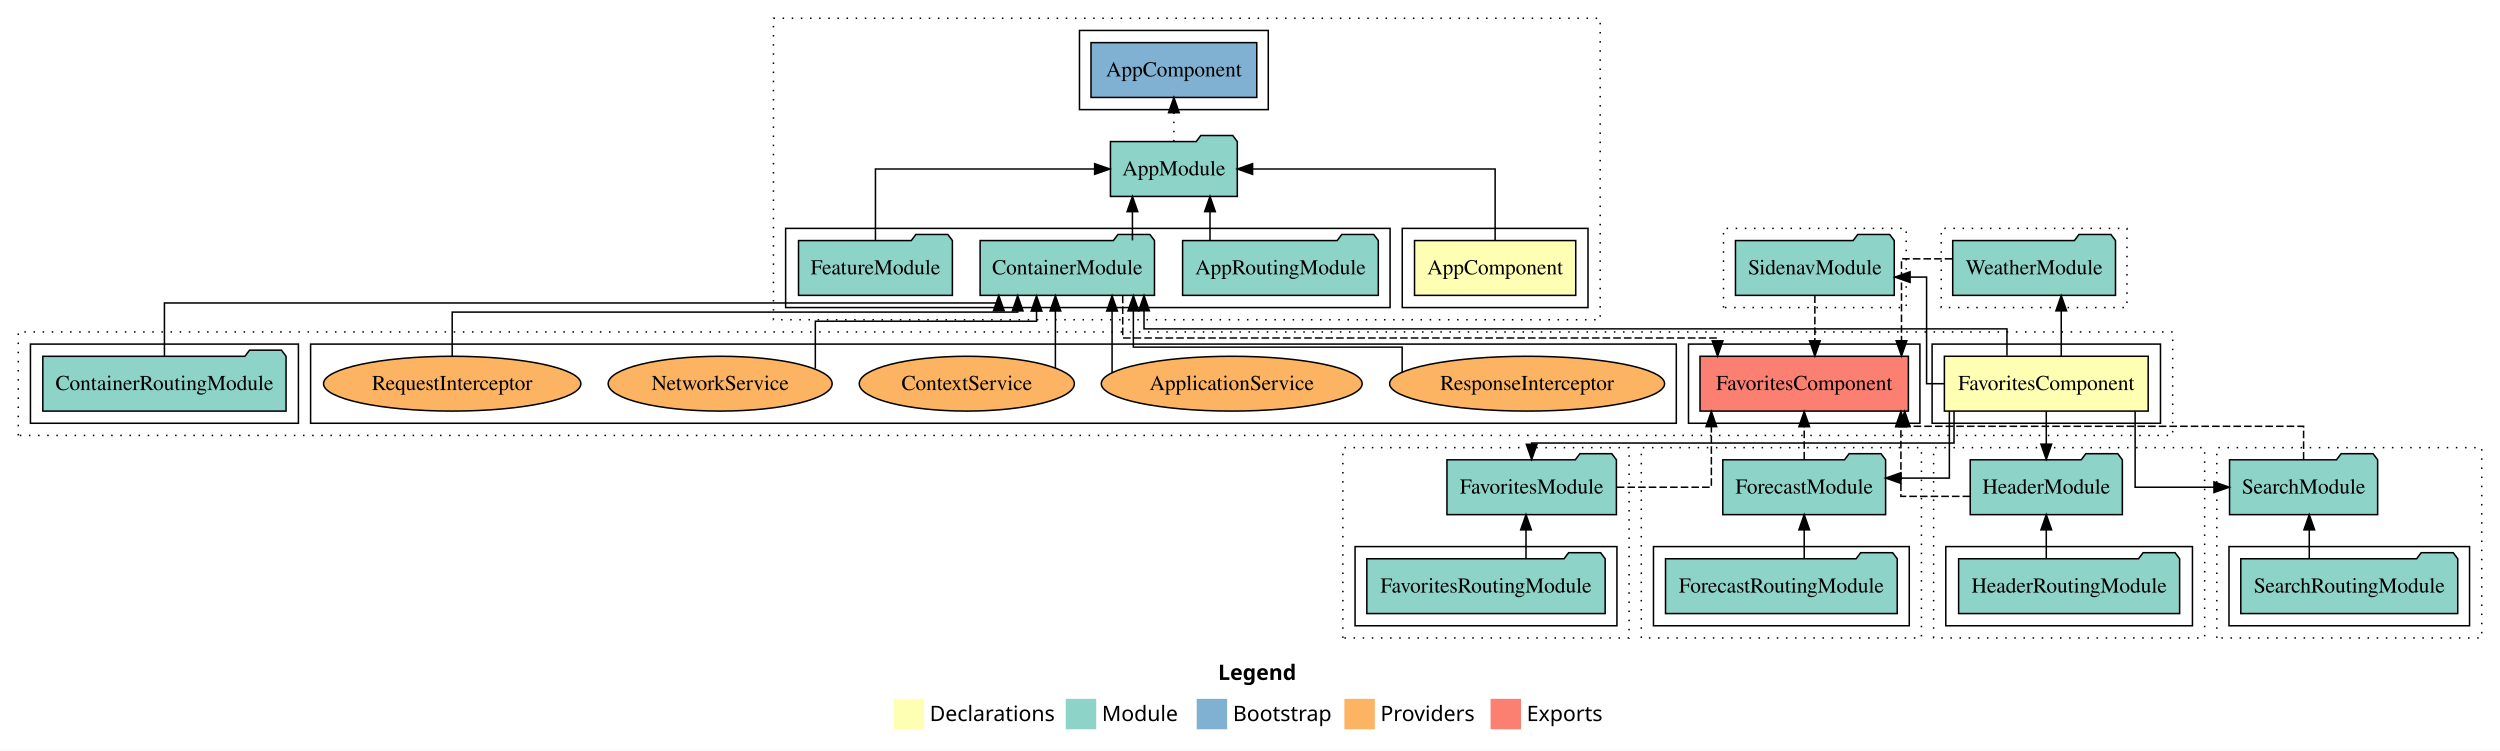
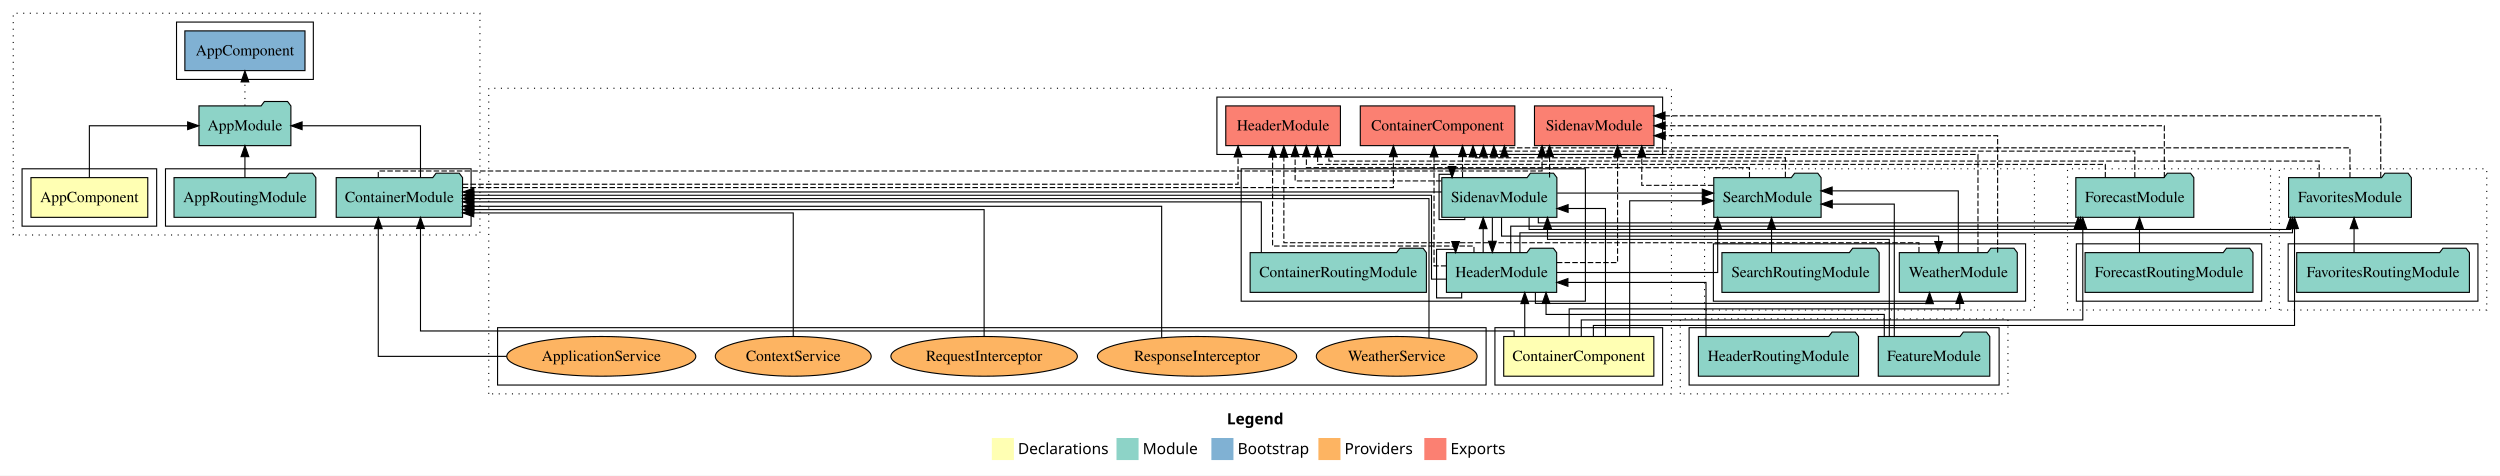
- <svg xmlns="http://www.w3.org/2000/svg" width="1642pt" height="493pt" viewBox="0.00 0.00 1642.00 493.00">
-   <g id="graph0" class="graph" transform="scale(1 1) rotate(0) translate(4 489)">
-     <polygon fill="white" stroke="transparent" points="-4,4 -4,-489 1638,-489 1638,4 -4,4" />
-     <text text-anchor="start" x="796.01" y="-42.4" font-family="sans-serif" font-weight="bold" font-size="14.00">Legend</text>
-     <polygon fill="#ffffb3" stroke="transparent" points="583,-10 583,-30 603,-30 603,-10 583,-10" />
-     <text text-anchor="start" x="606.63" y="-15.4" font-family="sans-serif" font-size="14.00">  Declarations</text>
-     <polygon fill="#8dd3c7" stroke="transparent" points="696,-10 696,-30 716,-30 716,-10 696,-10" />
-     <text text-anchor="start" x="719.73" y="-15.4" font-family="sans-serif" font-size="14.00">  Module</text>
-     <polygon fill="#80b1d3" stroke="transparent" points="782,-10 782,-30 802,-30 802,-10 782,-10" />
-     <text text-anchor="start" x="805.78" y="-15.4" font-family="sans-serif" font-size="14.00">  Bootstrap</text>
-     <polygon fill="#fdb462" stroke="transparent" points="879,-10 879,-30 899,-30 899,-10 879,-10" />
-     <text text-anchor="start" x="902.67" y="-15.4" font-family="sans-serif" font-size="14.00">  Providers</text>
-     <polygon fill="#fb8072" stroke="transparent" points="975,-10 975,-30 995,-30 995,-10 975,-10" />
-     <text text-anchor="start" x="998.73" y="-15.4" font-family="sans-serif" font-size="14.00">  Exports</text>
+ <svg xmlns="http://www.w3.org/2000/svg" width="2266pt" height="431pt" viewBox="0.00 0.00 2266.00 431.00">
+   <g id="graph0" class="graph" transform="scale(1 1) rotate(0) translate(4 427)">
+     <polygon fill="white" stroke="transparent" points="-4,4 -4,-427 2262,-427 2262,4 -4,4" />
+     <text text-anchor="start" x="1108.01" y="-42.4" font-family="sans-serif" font-weight="bold" font-size="14.00">Legend</text>
+     <polygon fill="#ffffb3" stroke="transparent" points="895,-10 895,-30 915,-30 915,-10 895,-10" />
+     <text text-anchor="start" x="918.63" y="-15.4" font-family="sans-serif" font-size="14.00">  Declarations</text>
+     <polygon fill="#8dd3c7" stroke="transparent" points="1008,-10 1008,-30 1028,-30 1028,-10 1008,-10" />
+     <text text-anchor="start" x="1031.73" y="-15.4" font-family="sans-serif" font-size="14.00">  Module</text>
+     <polygon fill="#80b1d3" stroke="transparent" points="1094,-10 1094,-30 1114,-30 1114,-10 1094,-10" />
+     <text text-anchor="start" x="1117.78" y="-15.4" font-family="sans-serif" font-size="14.00">  Bootstrap</text>
+     <polygon fill="#fdb462" stroke="transparent" points="1191,-10 1191,-30 1211,-30 1211,-10 1191,-10" />
+     <text text-anchor="start" x="1214.67" y="-15.4" font-family="sans-serif" font-size="14.00">  Providers</text>
+     <polygon fill="#fb8072" stroke="transparent" points="1287,-10 1287,-30 1307,-30 1307,-10 1287,-10" />
+     <text text-anchor="start" x="1310.73" y="-15.4" font-family="sans-serif" font-size="14.00">  Exports</text>
    <g id="clust1" class="cluster">
-       <polygon fill="none" stroke="black" stroke-dasharray="1,5" points="504,-279 504,-477 1047,-477 1047,-279 504,-279" />
+       <polygon fill="none" stroke="black" stroke-dasharray="1,5" points="8,-214 8,-415 431,-415 431,-214 8,-214" />
    </g>
    <g id="clust2" class="cluster">
-       <polygon fill="none" stroke="black" points="917,-287 917,-339 1039,-339 1039,-287 917,-287" />
+       <polygon fill="none" stroke="black" points="16,-222 16,-274 138,-274 138,-222 16,-222" />
    </g>
    <g id="clust4" class="cluster">
-       <polygon fill="none" stroke="black" points="512,-287 512,-339 909,-339 909,-287 512,-287" />
+       <polygon fill="none" stroke="black" points="146,-222 146,-274 423,-274 423,-222 146,-222" />
    </g>
    <g id="clust6" class="cluster">
-       <polygon fill="none" stroke="black" points="705,-417 705,-469 829,-469 829,-417 705,-417" />
+       <polygon fill="none" stroke="black" points="156,-355 156,-407 280,-407 280,-355 156,-355" />
    </g>
    <g id="clust14" class="cluster">
-       <polygon fill="none" stroke="black" stroke-dasharray="1,5" points="8,-203 8,-271 1423,-271 1423,-203 8,-203" />
+       <polygon fill="none" stroke="black" stroke-dasharray="1,5" points="439,-70 439,-347 1511,-347 1511,-70 439,-70" />
    </g>
    <g id="clust15" class="cluster">
-       <polygon fill="none" stroke="black" points="1265,-211 1265,-263 1415,-263 1415,-211 1265,-211" />
+       <polygon fill="none" stroke="black" points="1351,-78 1351,-130 1503,-130 1503,-78 1351,-78" />
    </g>
    <g id="clust17" class="cluster">
-       <polygon fill="none" stroke="black" points="16,-211 16,-263 192,-263 192,-211 16,-211" />
+       <polygon fill="none" stroke="black" points="1121,-154 1121,-274 1433,-274 1433,-154 1121,-154" />
    </g>
    <g id="clust18" class="cluster">
-       <polygon fill="none" stroke="black" points="1105,-211 1105,-263 1257,-263 1257,-211 1105,-211" />
+       <polygon fill="none" stroke="black" points="1099,-287 1099,-339 1503,-339 1503,-287 1099,-287" />
    </g>
    <g id="clust20" class="cluster">
-       <polygon fill="none" stroke="black" points="200,-211 200,-263 1097,-263 1097,-211 200,-211" />
+       <polygon fill="none" stroke="black" points="447,-78 447,-130 1343,-130 1343,-78 447,-78" />
    </g>
    <g id="clust27" class="cluster">
-       <polygon fill="none" stroke="black" stroke-dasharray="1,5" points="878,-70 878,-195 1066,-195 1066,-70 878,-70" />
+       <polygon fill="none" stroke="black" stroke-dasharray="1,5" points="2062,-146 2062,-274 2250,-274 2250,-146 2062,-146" />
    </g>
    <g id="clust30" class="cluster">
-       <polygon fill="none" stroke="black" points="886,-78 886,-130 1058,-130 1058,-78 886,-78" />
+       <polygon fill="none" stroke="black" points="2070,-154 2070,-206 2242,-206 2242,-154 2070,-154" />
    </g>
    <g id="clust46" class="cluster">
-       <polygon fill="none" stroke="black" stroke-dasharray="1,5" points="1074,-70 1074,-195 1258,-195 1258,-70 1074,-70" />
+       <polygon fill="none" stroke="black" stroke-dasharray="1,5" points="1870,-146 1870,-274 2054,-274 2054,-146 1870,-146" />
    </g>
    <g id="clust49" class="cluster">
-       <polygon fill="none" stroke="black" points="1082,-78 1082,-130 1250,-130 1250,-78 1082,-78" />
+       <polygon fill="none" stroke="black" points="1878,-154 1878,-206 2046,-206 2046,-154 1878,-154" />
    </g>
    <g id="clust59" class="cluster">
-       <polygon fill="none" stroke="black" stroke-dasharray="1,5" points="1266,-70 1266,-195 1444,-195 1444,-70 1266,-70" />
+       <polygon fill="none" stroke="black" stroke-dasharray="1,5" points="1519,-70 1519,-138 1816,-138 1816,-70 1519,-70" />
    </g>
    <g id="clust62" class="cluster">
-       <polygon fill="none" stroke="black" points="1274,-78 1274,-130 1436,-130 1436,-78 1274,-78" />
+       <polygon fill="none" stroke="black" points="1527,-78 1527,-130 1808,-130 1808,-78 1527,-78" />
    </g>
    <g id="clust72" class="cluster">
-       <polygon fill="none" stroke="black" stroke-dasharray="1,5" points="1452,-70 1452,-195 1626,-195 1626,-70 1452,-70" />
+       <polygon fill="none" stroke="black" stroke-dasharray="1,5" points="1541,-146 1541,-274 1840,-274 1840,-146 1541,-146" />
    </g>
    <g id="clust75" class="cluster">
-       <polygon fill="none" stroke="black" points="1460,-78 1460,-130 1618,-130 1618,-78 1460,-78" />
-     </g>
-     <g id="clust85" class="cluster">
-       <polygon fill="none" stroke="black" stroke-dasharray="1,5" points="1128,-287 1128,-339 1248,-339 1248,-287 1128,-287" />
-     </g>
-     <g id="clust92" class="cluster">
-       <polygon fill="none" stroke="black" stroke-dasharray="1,5" points="1271,-287 1271,-339 1393,-339 1393,-287 1271,-287" />
+       <polygon fill="none" stroke="black" points="1549,-154 1549,-206 1832,-206 1832,-154 1549,-154" />
    </g>
    <g id="node1" class="node">
-       <polygon fill="#ffffb3" stroke="black" points="1030.94,-331 925.06,-331 925.06,-295 1030.94,-295 1030.94,-331" />
-       <text text-anchor="middle" x="978" y="-308.8" font-family="Times,serif" font-size="14.00">AppComponent</text>
+       <polygon fill="#ffffb3" stroke="black" points="129.94,-266 24.06,-266 24.06,-230 129.94,-230 129.94,-266" />
+       <text text-anchor="middle" x="77" y="-243.8" font-family="Times,serif" font-size="14.00">AppComponent</text>
    </g>
    <g id="node2" class="node">
-       <polygon fill="#8dd3c7" stroke="black" points="808.66,-396 805.66,-400 784.66,-400 781.66,-396 725.34,-396 725.34,-360 808.66,-360 808.66,-396" />
-       <text text-anchor="middle" x="767" y="-373.8" font-family="Times,serif" font-size="14.00">AppModule</text>
+       <polygon fill="#8dd3c7" stroke="black" points="259.66,-331 256.66,-335 235.66,-335 232.66,-331 176.34,-331 176.34,-295 259.66,-295 259.66,-331" />
+       <text text-anchor="middle" x="218" y="-308.8" font-family="Times,serif" font-size="14.00">AppModule</text>
    </g>
    <g id="edge1" class="edge">
-       <path fill="none" stroke="black" d="M978,-331.11C978,-350.34 978,-378 978,-378 978,-378 818.69,-378 818.69,-378" />
-       <polygon fill="black" stroke="black" points="818.69,-374.5 808.69,-378 818.69,-381.5 818.69,-374.5" />
+       <path fill="none" stroke="black" d="M77,-266.11C77,-285.34 77,-313 77,-313 77,-313 166.08,-313 166.08,-313" />
+       <polygon fill="black" stroke="black" points="166.08,-316.5 176.08,-313 166.08,-309.5 166.08,-316.5" />
+     </g>
+     <g id="node5" class="node">
+       <polygon fill="#80b1d3" stroke="black" points="272.44,-399 163.56,-399 163.56,-363 272.44,-363 272.44,-399" />
+       <text text-anchor="middle" x="218" y="-376.8" font-family="Times,serif" font-size="14.00">AppComponent </text>
+     </g>
+     <g id="edge4" class="edge">
+       <path fill="none" stroke="black" stroke-dasharray="1,5" d="M218,-331.22C218,-331.22 218,-352.73 218,-352.73" />
+       <polygon fill="black" stroke="black" points="214.5,-352.73 218,-362.73 221.5,-352.73 214.5,-352.73" />
+     </g>
+     <g id="node3" class="node">
+       <polygon fill="#8dd3c7" stroke="black" points="282.27,-266 279.27,-270 258.27,-270 255.27,-266 153.73,-266 153.73,-230 282.27,-230 282.27,-266" />
+       <text text-anchor="middle" x="218" y="-243.8" font-family="Times,serif" font-size="14.00">AppRoutingModule</text>
+     </g>
+     <g id="edge2" class="edge">
+       <path fill="none" stroke="black" d="M218,-266.11C218,-266.11 218,-284.99 218,-284.99" />
+       <polygon fill="black" stroke="black" points="214.5,-284.99 218,-294.99 221.5,-284.99 214.5,-284.99" />
+     </g>
+     <g id="node4" class="node">
+       <polygon fill="#8dd3c7" stroke="black" points="415.26,-266 412.26,-270 391.26,-270 388.26,-266 300.74,-266 300.74,-230 415.26,-230 415.26,-266" />
+       <text text-anchor="middle" x="358" y="-243.8" font-family="Times,serif" font-size="14.00">ContainerModule</text>
+     </g>
+     <g id="edge3" class="edge">
+       <path fill="none" stroke="black" d="M377.13,-266.11C377.13,-285.34 377.13,-313 377.13,-313 377.13,-313 269.81,-313 269.81,-313" />
+       <polygon fill="black" stroke="black" points="269.81,-309.5 259.81,-313 269.81,-316.5 269.81,-309.5" />
+     </g>
+     <g id="node10" class="node">
+       <polygon fill="#fb8072" stroke="black" points="1369.04,-331 1228.96,-331 1228.96,-295 1369.04,-295 1369.04,-331" />
+       <text text-anchor="middle" x="1299" y="-308.8" font-family="Times,serif" font-size="14.00">ContainerComponent </text>
+     </g>
+     <g id="edge9" class="edge">
+       <path fill="none" stroke="black" stroke-dasharray="5,2" d="M415.39,-257C613.84,-257 1258.96,-257 1258.96,-257 1258.96,-257 1258.96,-284.97 1258.96,-284.97" />
+       <polygon fill="black" stroke="black" points="1255.46,-284.97 1258.96,-294.97 1262.46,-284.97 1255.46,-284.97" />
+     </g>
+     <g id="node11" class="node">
+       <polygon fill="#fb8072" stroke="black" points="1210.96,-331 1107.04,-331 1107.04,-295 1210.96,-295 1210.96,-331" />
+       <text text-anchor="middle" x="1159" y="-308.8" font-family="Times,serif" font-size="14.00">HeaderModule </text>
+     </g>
+     <g id="edge10" class="edge">
+       <path fill="none" stroke="black" stroke-dasharray="5,2" d="M415.45,-260C592.54,-260 1118.17,-260 1118.17,-260 1118.17,-260 1118.17,-284.76 1118.17,-284.76" />
+       <polygon fill="black" stroke="black" points="1114.67,-284.76 1118.17,-294.76 1121.67,-284.76 1114.67,-284.76" />
+     </g>
+     <g id="node12" class="node">
+       <polygon fill="#fb8072" stroke="black" points="1495.15,-331 1386.85,-331 1386.85,-295 1495.15,-295 1495.15,-331" />
+       <text text-anchor="middle" x="1441" y="-308.8" font-family="Times,serif" font-size="14.00">SidenavModule </text>
+     </g>
+     <g id="edge11" class="edge">
+       <path fill="none" stroke="black" stroke-dasharray="5,2" d="M338.87,-266.19C338.87,-269.54 338.87,-272 338.87,-272 338.87,-272 1393.72,-272 1393.72,-272 1393.72,-272 1393.72,-284.9 1393.72,-284.9" />
+       <polygon fill="black" stroke="black" points="1390.22,-284.9 1393.72,-294.9 1397.22,-284.9 1390.22,-284.9" />
    </g>
    <g id="node6" class="node">
-       <polygon fill="#80b1d3" stroke="black" points="821.44,-461 712.56,-461 712.56,-425 821.44,-425 821.44,-461" />
-       <text text-anchor="middle" x="767" y="-438.8" font-family="Times,serif" font-size="14.00">AppComponent </text>
+       <polygon fill="#ffffb3" stroke="black" points="1495.04,-122 1358.96,-122 1358.96,-86 1495.04,-86 1495.04,-122" />
+       <text text-anchor="middle" x="1427" y="-99.8" font-family="Times,serif" font-size="14.00">ContainerComponent</text>
    </g>
    <g id="edge5" class="edge">
-       <path fill="none" stroke="black" stroke-dasharray="1,5" d="M767,-396.11C767,-396.11 767,-414.99 767,-414.99" />
-       <polygon fill="black" stroke="black" points="763.5,-414.99 767,-424.99 770.5,-414.99 763.5,-414.99" />
-     </g>
-     <g id="node3" class="node">
-       <polygon fill="#8dd3c7" stroke="black" points="901.27,-331 898.27,-335 877.27,-335 874.27,-331 772.73,-331 772.73,-295 901.27,-295 901.27,-331" />
-       <text text-anchor="middle" x="837" y="-308.8" font-family="Times,serif" font-size="14.00">AppRoutingModule</text>
-     </g>
-     <g id="edge2" class="edge">
-       <path fill="none" stroke="black" d="M790.72,-331.11C790.72,-331.11 790.72,-349.99 790.72,-349.99" />
-       <polygon fill="black" stroke="black" points="787.22,-349.99 790.72,-359.99 794.22,-349.99 787.22,-349.99" />
-     </g>
-     <g id="node4" class="node">
-       <polygon fill="#8dd3c7" stroke="black" points="754.26,-331 751.26,-335 730.26,-335 727.26,-331 639.74,-331 639.74,-295 754.26,-295 754.26,-331" />
-       <text text-anchor="middle" x="697" y="-308.8" font-family="Times,serif" font-size="14.00">ContainerModule</text>
-     </g>
-     <g id="edge3" class="edge">
-       <path fill="none" stroke="black" d="M739.78,-331.11C739.78,-331.11 739.78,-349.99 739.78,-349.99" />
-       <polygon fill="black" stroke="black" points="736.28,-349.99 739.78,-359.99 743.28,-349.99 736.28,-349.99" />
+       <path fill="none" stroke="black" d="M1368.38,-122.12C1368.38,-124.97 1368.38,-127 1368.38,-127 1368.38,-127 377.13,-127 377.13,-127 377.13,-127 377.13,-219.89 377.13,-219.89" />
+       <polygon fill="black" stroke="black" points="373.63,-219.89 377.13,-229.89 380.63,-219.89 373.63,-219.89" />
+     </g>
+     <g id="node8" class="node">
+       <polygon fill="#8dd3c7" stroke="black" points="1406.96,-198 1403.96,-202 1382.96,-202 1379.96,-198 1307.04,-198 1307.04,-162 1406.96,-162 1406.96,-198" />
+       <text text-anchor="middle" x="1357" y="-175.8" font-family="Times,serif" font-size="14.00">HeaderModule</text>
+     </g>
+     <g id="edge31" class="edge">
+       <path fill="none" stroke="black" d="M1378.03,-122.01C1378.03,-122.01 1378.03,-151.85 1378.03,-151.85" />
+       <polygon fill="black" stroke="black" points="1374.53,-151.85 1378.03,-161.85 1381.53,-151.85 1374.53,-151.85" />
    </g>
    <g id="node9" class="node">
-       <polygon fill="#fb8072" stroke="black" points="1249.43,-255 1112.57,-255 1112.57,-219 1249.43,-219 1249.43,-255" />
-       <text text-anchor="middle" x="1181" y="-232.8" font-family="Times,serif" font-size="14.00">FavoritesComponent </text>
+       <polygon fill="#8dd3c7" stroke="black" points="1407.15,-266 1404.15,-270 1383.15,-270 1380.15,-266 1302.85,-266 1302.85,-230 1407.15,-230 1407.15,-266" />
+       <text text-anchor="middle" x="1355" y="-243.8" font-family="Times,serif" font-size="14.00">SidenavModule</text>
+     </g>
+     <g id="edge48" class="edge">
+       <path fill="none" stroke="black" d="M1451.2,-122.07C1451.2,-158.65 1451.2,-238 1451.2,-238 1451.2,-238 1417.32,-238 1417.32,-238" />
+       <polygon fill="black" stroke="black" points="1417.32,-234.5 1407.32,-238 1417.32,-241.5 1417.32,-234.5" />
+     </g>
+     <g id="node18" class="node">
+       <polygon fill="#8dd3c7" stroke="black" points="2181.65,-266 2178.65,-270 2157.65,-270 2154.65,-266 2070.35,-266 2070.35,-230 2181.65,-230 2181.65,-266" />
+       <text text-anchor="middle" x="2126" y="-243.8" font-family="Times,serif" font-size="14.00">FavoritesModule</text>
+     </g>
+     <g id="edge17" class="edge">
+       <path fill="none" stroke="black" d="M1440.23,-122.21C1440.23,-127.55 1440.23,-132 1440.23,-132 1440.23,-132 2075.76,-132 2075.76,-132 2075.76,-132 2075.76,-219.88 2075.76,-219.88" />
+       <polygon fill="black" stroke="black" points="2072.26,-219.87 2075.76,-229.88 2079.26,-219.88 2072.26,-219.87" />
+     </g>
+     <g id="node20" class="node">
+       <polygon fill="#8dd3c7" stroke="black" points="1984.47,-266 1981.47,-270 1960.47,-270 1957.47,-266 1877.53,-266 1877.53,-230 1984.47,-230 1984.47,-266" />
+       <text text-anchor="middle" x="1931" y="-243.8" font-family="Times,serif" font-size="14.00">ForecastModule</text>
+     </g>
+     <g id="edge24" class="edge">
+       <path fill="none" stroke="black" d="M1429.26,-122.04C1429.26,-129.75 1429.26,-137 1429.26,-137 1429.26,-137 1883.84,-137 1883.84,-137 1883.84,-137 1883.84,-219.67 1883.84,-219.67" />
+       <polygon fill="black" stroke="black" points="1880.34,-219.67 1883.84,-229.67 1887.34,-219.67 1880.34,-219.67" />
+     </g>
+     <g id="node24" class="node">
+       <polygon fill="#8dd3c7" stroke="black" points="1646.64,-266 1643.64,-270 1622.64,-270 1619.64,-266 1549.36,-266 1549.36,-230 1646.64,-230 1646.64,-266" />
+       <text text-anchor="middle" x="1598" y="-243.8" font-family="Times,serif" font-size="14.00">SearchModule</text>
+     </g>
+     <g id="edge39" class="edge">
+       <path fill="none" stroke="black" d="M1473.14,-122.14C1473.14,-160.23 1473.14,-245 1473.14,-245 1473.14,-245 1539.01,-245 1539.01,-245" />
+       <polygon fill="black" stroke="black" points="1539.01,-248.5 1549.01,-245 1539.01,-241.5 1539.01,-248.5" />
+     </g>
+     <g id="node26" class="node">
+       <polygon fill="#8dd3c7" stroke="black" points="1824.46,-198 1821.46,-202 1800.46,-202 1797.46,-198 1717.54,-198 1717.54,-162 1824.46,-162 1824.46,-198" />
+       <text text-anchor="middle" x="1771" y="-175.8" font-family="Times,serif" font-size="14.00">WeatherModule</text>
+     </g>
+     <g id="edge55" class="edge">
+       <path fill="none" stroke="black" d="M1418.29,-122.49C1418.29,-134.14 1418.29,-147 1418.29,-147 1418.29,-147 1772.35,-147 1772.35,-147 1772.35,-147 1772.35,-151.96 1772.35,-151.96" />
+       <polygon fill="black" stroke="black" points="1768.85,-151.96 1772.35,-161.96 1775.85,-151.96 1768.85,-151.96" />
+     </g>
+     <g id="node7" class="node">
+       <polygon fill="#8dd3c7" stroke="black" points="1288.88,-198 1285.88,-202 1264.88,-202 1261.88,-198 1129.12,-198 1129.12,-162 1288.88,-162 1288.88,-198" />
+       <text text-anchor="middle" x="1209" y="-175.8" font-family="Times,serif" font-size="14.00">ContainerRoutingModule</text>
+     </g>
+     <g id="edge6" class="edge">
+       <path fill="none" stroke="black" d="M1139.27,-198.17C1139.27,-217.09 1139.27,-244 1139.27,-244 1139.27,-244 425.45,-244 425.45,-244" />
+       <polygon fill="black" stroke="black" points="425.45,-240.5 415.45,-244 425.45,-247.5 425.45,-240.5" />
+     </g>
+     <g id="edge7" class="edge">
+       <path fill="none" stroke="black" d="M1306.98,-174C1299.11,-174 1293.52,-174 1293.52,-174 1293.52,-174 1293.52,-250 1293.52,-250 1293.52,-250 425.46,-250 425.46,-250" />
+       <polygon fill="black" stroke="black" points="425.46,-246.5 415.46,-250 425.46,-253.5 425.46,-246.5" />
+     </g>
+     <g id="edge33" class="edge">
+       <path fill="none" stroke="black" d="M1320.86,-161.88C1320.86,-159.03 1320.86,-157 1320.86,-157 1320.86,-157 1298.1,-157 1298.1,-157 1298.1,-157 1298.1,-201 1298.1,-201 1298.1,-201 1315.35,-201 1315.35,-201 1315.35,-201 1315.35,-200.71 1315.35,-200.71" />
+       <polygon fill="black" stroke="black" points="1318.85,-208.08 1315.35,-198.08 1311.85,-208.08 1318.85,-208.08" />
+     </g>
+     <g id="edge50" class="edge">
+       <path fill="none" stroke="black" d="M1340.34,-198.22C1340.34,-198.22 1340.34,-219.73 1340.34,-219.73" />
+       <polygon fill="black" stroke="black" points="1336.84,-219.73 1340.34,-229.73 1343.84,-219.73 1336.84,-219.73" />
+     </g>
+     <g id="edge36" class="edge">
+       <path fill="none" stroke="black" stroke-dasharray="5,2" d="M1307.03,-186C1300.38,-186 1295.81,-186 1295.81,-186 1295.81,-186 1295.81,-284.8 1295.81,-284.8" />
+       <polygon fill="black" stroke="black" points="1292.31,-284.8 1295.81,-294.8 1299.31,-284.8 1292.31,-284.8" />
+     </g>
+     <g id="edge37" class="edge">
+       <path fill="none" stroke="black" stroke-dasharray="5,2" d="M1332.01,-198.19C1332.01,-201.54 1332.01,-204 1332.01,-204 1332.01,-204 1149.48,-204 1149.48,-204 1149.48,-204 1149.48,-284.51 1149.48,-284.51" />
+       <polygon fill="black" stroke="black" points="1145.98,-284.51 1149.48,-294.51 1152.98,-284.51 1145.98,-284.51" />
+     </g>
+     <g id="edge38" class="edge">
+       <path fill="none" stroke="black" stroke-dasharray="5,2" d="M1407.12,-189C1434.21,-189 1462.17,-189 1462.17,-189 1462.17,-189 1462.17,-284.97 1462.17,-284.97" />
+       <polygon fill="black" stroke="black" points="1458.67,-284.97 1462.17,-294.97 1465.67,-284.97 1458.67,-284.97" />
+     </g>
+     <g id="edge19" class="edge">
+       <path fill="none" stroke="black" d="M1373.66,-198.42C1373.66,-207.28 1373.66,-216 1373.66,-216 1373.66,-216 2073.9,-216 2073.9,-216 2073.9,-216 2073.9,-219.76 2073.9,-219.76" />
+       <polygon fill="black" stroke="black" points="2070.4,-219.76 2073.9,-229.76 2077.4,-219.76 2070.4,-219.76" />
+     </g>
+     <g id="edge26" class="edge">
+       <path fill="none" stroke="black" d="M1365.33,-198.06C1365.33,-209.44 1365.33,-222 1365.33,-222 1365.33,-222 1881.73,-222 1881.73,-222 1881.73,-222 1881.73,-222.79 1881.73,-222.79" />
+       <polygon fill="black" stroke="black" points="1878.23,-219.94 1881.73,-229.94 1885.23,-219.94 1878.23,-219.94" />
+     </g>
+     <g id="edge41" class="edge">
+       <path fill="none" stroke="black" d="M1407.2,-180C1465.24,-180 1552.9,-180 1552.9,-180 1552.9,-180 1552.9,-219.78 1552.9,-219.78" />
+       <polygon fill="black" stroke="black" points="1549.4,-219.78 1552.9,-229.78 1556.4,-219.78 1549.4,-219.78" />
+     </g>
+     <g id="edge56" class="edge">
+       <path fill="none" stroke="black" d="M1387.68,-161.79C1387.68,-156.45 1387.68,-152 1387.68,-152 1387.68,-152 1744.93,-152 1744.93,-152 1744.93,-152 1744.93,-152.98 1744.93,-152.98" />
+       <polygon fill="black" stroke="black" points="1741.43,-151.79 1744.93,-161.79 1748.43,-151.79 1741.43,-151.79" />
    </g>
    <g id="edge8" class="edge">
-       <path fill="none" stroke="black" stroke-dasharray="5,2" d="M733.4,-294.82C733.4,-281.96 733.4,-267 733.4,-267 733.4,-267 1124.1,-267 1124.1,-267 1124.1,-267 1124.1,-265.14 1124.1,-265.14" />
-       <polygon fill="black" stroke="black" points="1127.6,-265.14 1124.1,-255.14 1120.6,-265.14 1127.6,-265.14" />
-     </g>
-     <g id="node5" class="node">
-       <polygon fill="#8dd3c7" stroke="black" points="621.53,-331 618.53,-335 597.53,-335 594.53,-331 520.47,-331 520.47,-295 621.53,-295 621.53,-331" />
-       <text text-anchor="middle" x="571" y="-308.8" font-family="Times,serif" font-size="14.00">FeatureModule</text>
-     </g>
-     <g id="edge4" class="edge">
-       <path fill="none" stroke="black" d="M571,-331.11C571,-350.34 571,-378 571,-378 571,-378 714.95,-378 714.95,-378" />
-       <polygon fill="black" stroke="black" points="714.95,-381.5 724.95,-378 714.95,-374.5 714.95,-381.5" />
-     </g>
-     <g id="node7" class="node">
-       <polygon fill="#ffffb3" stroke="black" points="1406.93,-255 1273.07,-255 1273.07,-219 1406.93,-219 1406.93,-255" />
-       <text text-anchor="middle" x="1340" y="-232.8" font-family="Times,serif" font-size="14.00">FavoritesComponent</text>
-     </g>
-     <g id="edge6" class="edge">
-       <path fill="none" stroke="black" d="M1314.17,-255.42C1314.17,-264.28 1314.17,-273 1314.17,-273 1314.17,-273 747.39,-273 747.39,-273 747.39,-273 747.39,-284.87 747.39,-284.87" />
-       <polygon fill="black" stroke="black" points="743.89,-284.87 747.39,-294.87 750.89,-284.87 743.89,-284.87" />
+       <path fill="none" stroke="black" d="M1302.8,-253C1302.8,-253 425.5,-253 425.5,-253" />
+       <polygon fill="black" stroke="black" points="425.5,-249.5 415.5,-253 425.5,-256.5 425.5,-249.5" />
+     </g>
+     <g id="edge35" class="edge">
+       <path fill="none" stroke="black" d="M1348.67,-229.78C1348.67,-229.78 1348.67,-208.27 1348.67,-208.27" />
+       <polygon fill="black" stroke="black" points="1352.17,-208.27 1348.67,-198.27 1345.17,-208.27 1352.17,-208.27" />
+     </g>
+     <g id="edge51" class="edge">
+       <path fill="none" stroke="black" d="M1323.68,-229.85C1323.68,-228.7 1323.68,-228 1323.68,-228 1323.68,-228 1300.38,-228 1300.38,-228 1300.38,-228 1300.38,-269 1300.38,-269 1300.38,-269 1312.15,-269 1312.15,-269 1312.15,-269 1312.15,-268.71 1312.15,-268.71" />
+       <polygon fill="black" stroke="black" points="1315.65,-276.08 1312.15,-266.08 1308.65,-276.08 1315.65,-276.08" />
+     </g>
+     <g id="edge52" class="edge">
+       <path fill="none" stroke="black" stroke-dasharray="5,2" d="M1321.63,-266.11C1321.63,-266.11 1321.63,-284.99 1321.63,-284.99" />
+       <polygon fill="black" stroke="black" points="1318.13,-284.99 1321.63,-294.99 1325.13,-284.99 1318.13,-284.99" />
+     </g>
+     <g id="edge53" class="edge">
+       <path fill="none" stroke="black" stroke-dasharray="5,2" d="M1302.45,-263C1247.73,-263 1169.9,-263 1169.9,-263 1169.9,-263 1169.9,-284.95 1169.9,-284.95" />
+       <polygon fill="black" stroke="black" points="1166.4,-284.95 1169.9,-294.95 1173.4,-284.95 1166.4,-284.95" />
+     </g>
+     <g id="edge54" class="edge">
+       <path fill="none" stroke="black" stroke-dasharray="5,2" d="M1400.53,-266.11C1400.53,-266.11 1400.53,-284.99 1400.53,-284.99" />
+       <polygon fill="black" stroke="black" points="1397.03,-284.99 1400.53,-294.99 1404.03,-284.99 1397.03,-284.99" />
+     </g>
+     <g id="edge20" class="edge">
+       <path fill="none" stroke="black" d="M1381.99,-229.8C1381.99,-223.97 1381.99,-219 1381.99,-219 1381.99,-219 2072.04,-219 2072.04,-219 2072.04,-219 2072.04,-220.08 2072.04,-220.08" />
+       <polygon fill="black" stroke="black" points="2068.54,-219.8 2072.04,-229.8 2075.54,-219.8 2068.54,-219.8" />
+     </g>
+     <g id="edge27" class="edge">
+       <path fill="none" stroke="black" d="M1390.32,-229.88C1390.32,-227.03 1390.32,-225 1390.32,-225 1390.32,-225 1879.62,-225 1879.62,-225 1879.62,-225 1879.62,-225.49 1879.62,-225.49" />
+       <polygon fill="black" stroke="black" points="1876.12,-219.88 1879.62,-229.88 1883.12,-219.88 1876.12,-219.88" />
+     </g>
+     <g id="edge43" class="edge">
+       <path fill="none" stroke="black" d="M1407.43,-252C1407.43,-252 1538.98,-252 1538.98,-252" />
+       <polygon fill="black" stroke="black" points="1538.98,-255.5 1548.98,-252 1538.98,-248.5 1538.98,-255.5" />
+     </g>
+     <g id="edge57" class="edge">
+       <path fill="none" stroke="black" d="M1357,-229.68C1357,-221.21 1357,-213 1357,-213 1357,-213 1753.17,-213 1753.17,-213 1753.17,-213 1753.17,-208.04 1753.17,-208.04" />
+       <polygon fill="black" stroke="black" points="1756.67,-208.04 1753.17,-198.04 1749.67,-208.04 1756.67,-208.04" />
+     </g>
+     <g id="node13" class="node">
+       <ellipse fill="#fdb462" stroke="black" cx="541" cy="-104" rx="85.67" ry="18" />
+       <text text-anchor="middle" x="541" y="-99.8" font-family="Times,serif" font-size="14.00">ApplicationService</text>
+     </g>
+     <g id="edge12" class="edge">
+       <path fill="none" stroke="black" d="M455.28,-104C400.19,-104 338.87,-104 338.87,-104 338.87,-104 338.87,-219.76 338.87,-219.76" />
+       <polygon fill="black" stroke="black" points="335.37,-219.76 338.87,-229.76 342.37,-219.76 335.37,-219.76" />
+     </g>
+     <g id="node14" class="node">
+       <ellipse fill="#fdb462" stroke="black" cx="715" cy="-104" rx="70.64" ry="18" />
+       <text text-anchor="middle" x="715" y="-99.8" font-family="Times,serif" font-size="14.00">ContextService</text>
+     </g>
+     <g id="edge13" class="edge">
+       <path fill="none" stroke="black" d="M715,-122.08C715,-157.8 715,-234 715,-234 715,-234 425.36,-234 425.36,-234" />
+       <polygon fill="black" stroke="black" points="425.36,-230.5 415.36,-234 425.36,-237.5 425.36,-230.5" />
    </g>
    <g id="node15" class="node">
-       <polygon fill="#8dd3c7" stroke="black" points="1057.65,-187 1054.65,-191 1033.65,-191 1030.65,-187 946.35,-187 946.35,-151 1057.65,-151 1057.65,-187" />
-       <text text-anchor="middle" x="1002" y="-164.8" font-family="Times,serif" font-size="14.00">FavoritesModule</text>
+       <ellipse fill="#fdb462" stroke="black" cx="888" cy="-104" rx="84.51" ry="18" />
+       <text text-anchor="middle" x="888" y="-99.8" font-family="Times,serif" font-size="14.00">RequestInterceptor</text>
    </g>
    <g id="edge14" class="edge">
-       <path fill="none" stroke="black" d="M1279.4,-218.87C1279.4,-208.69 1279.4,-198 1279.4,-198 1279.4,-198 1002,-198 1002,-198 1002,-198 1002,-196.92 1002,-196.92" />
-       <polygon fill="black" stroke="black" points="1005.5,-197.2 1002,-187.2 998.5,-197.2 1005.5,-197.2" />
+       <path fill="none" stroke="black" d="M888,-122.21C888,-158.64 888,-237 888,-237 888,-237 425.48,-237 425.48,-237" />
+       <polygon fill="black" stroke="black" points="425.48,-233.5 415.48,-237 425.48,-240.5 425.48,-233.5" />
+     </g>
+     <g id="node16" class="node">
+       <ellipse fill="#fdb462" stroke="black" cx="1081" cy="-104" rx="90.31" ry="18" />
+       <text text-anchor="middle" x="1081" y="-99.8" font-family="Times,serif" font-size="14.00">ResponseInterceptor</text>
+     </g>
+     <g id="edge15" class="edge">
+       <path fill="none" stroke="black" d="M1048.93,-120.95C1048.93,-157.41 1048.93,-240 1048.93,-240 1048.93,-240 425.42,-240 425.42,-240" />
+       <polygon fill="black" stroke="black" points="425.42,-236.5 415.42,-240 425.42,-243.5 425.42,-236.5" />
    </g>
    <g id="node17" class="node">
-       <polygon fill="#8dd3c7" stroke="black" points="1234.47,-187 1231.47,-191 1210.47,-191 1207.47,-187 1127.53,-187 1127.53,-151 1234.47,-151 1234.47,-187" />
-       <text text-anchor="middle" x="1181" y="-164.8" font-family="Times,serif" font-size="14.00">ForecastModule</text>
-     </g>
-     <g id="edge17" class="edge">
-       <path fill="none" stroke="black" d="M1276.34,-218.73C1276.34,-200.44 1276.34,-175 1276.34,-175 1276.34,-175 1244.52,-175 1244.52,-175" />
-       <polygon fill="black" stroke="black" points="1244.52,-171.5 1234.52,-175 1244.52,-178.5 1244.52,-171.5" />
+       <ellipse fill="#fdb462" stroke="black" cx="1262" cy="-104" rx="72.89" ry="18" />
+       <text text-anchor="middle" x="1262" y="-99.8" font-family="Times,serif" font-size="14.00">WeatherService</text>
+     </g>
+     <g id="edge16" class="edge">
+       <path fill="none" stroke="black" d="M1291.23,-120.68C1291.23,-158.41 1291.23,-247 1291.23,-247 1291.23,-247 425.32,-247 425.32,-247" />
+       <polygon fill="black" stroke="black" points="425.32,-243.5 415.32,-247 425.32,-250.5 425.32,-243.5" />
+     </g>
+     <g id="edge21" class="edge">
+       <path fill="none" stroke="black" stroke-dasharray="5,2" d="M2126,-266.04C2126,-278.56 2126,-293 2126,-293 2126,-293 1359.54,-293 1359.54,-293 1359.54,-293 1359.54,-293.18 1359.54,-293.18" />
+       <polygon fill="black" stroke="black" points="1356.04,-284.85 1359.54,-294.85 1363.04,-284.85 1356.04,-284.85" />
+     </g>
+     <g id="edge22" class="edge">
+       <path fill="none" stroke="black" stroke-dasharray="5,2" d="M2098.09,-266.04C2098.09,-273.75 2098.09,-281 2098.09,-281 2098.09,-281 1200.52,-281 1200.52,-281 1200.52,-281 1200.52,-284.76 1200.52,-284.76" />
+       <polygon fill="black" stroke="black" points="1197.02,-284.76 1200.52,-294.76 1204.02,-284.76 1197.02,-284.76" />
+     </g>
+     <g id="edge23" class="edge">
+       <path fill="none" stroke="black" stroke-dasharray="5,2" d="M2153.91,-266.29C2153.91,-288.21 2153.91,-322 2153.91,-322 2153.91,-322 1505.17,-322 1505.17,-322" />
+       <polygon fill="black" stroke="black" points="1505.17,-318.5 1495.17,-322 1505.17,-325.5 1505.17,-318.5" />
    </g>
    <g id="node19" class="node">
-       <polygon fill="#8dd3c7" stroke="black" points="1389.96,-187 1386.96,-191 1365.96,-191 1362.96,-187 1290.04,-187 1290.04,-151 1389.96,-151 1389.96,-187" />
-       <text text-anchor="middle" x="1340" y="-164.8" font-family="Times,serif" font-size="14.00">HeaderModule</text>
-     </g>
-     <g id="edge20" class="edge">
-       <path fill="none" stroke="black" d="M1340,-218.78C1340,-218.78 1340,-197.27 1340,-197.27" />
-       <polygon fill="black" stroke="black" points="1343.5,-197.27 1340,-187.27 1336.5,-197.27 1343.5,-197.27" />
+       <polygon fill="#8dd3c7" stroke="black" points="2234.27,-198 2231.27,-202 2210.27,-202 2207.27,-198 2077.73,-198 2077.73,-162 2234.27,-162 2234.27,-198" />
+       <text text-anchor="middle" x="2156" y="-175.8" font-family="Times,serif" font-size="14.00">FavoritesRoutingModule</text>
+     </g>
+     <g id="edge18" class="edge">
+       <path fill="none" stroke="black" d="M2129.72,-198.22C2129.72,-198.22 2129.72,-219.73 2129.72,-219.73" />
+       <polygon fill="black" stroke="black" points="2126.22,-219.73 2129.72,-229.73 2133.22,-219.73 2126.22,-219.73" />
+     </g>
+     <g id="edge28" class="edge">
+       <path fill="none" stroke="black" stroke-dasharray="5,2" d="M1931,-266.06C1931,-277.44 1931,-290 1931,-290 1931,-290 1350.06,-290 1350.06,-290 1350.06,-290 1350.06,-290.49 1350.06,-290.49" />
+       <polygon fill="black" stroke="black" points="1346.56,-284.88 1350.06,-294.88 1353.56,-284.88 1346.56,-284.88" />
+     </g>
+     <g id="edge29" class="edge">
+       <path fill="none" stroke="black" stroke-dasharray="5,2" d="M1904.26,-266.14C1904.26,-272.46 1904.26,-278 1904.26,-278 1904.26,-278 1190.31,-278 1190.31,-278 1190.31,-278 1190.31,-284.68 1190.31,-284.68" />
+       <polygon fill="black" stroke="black" points="1186.81,-284.68 1190.31,-294.68 1193.81,-284.68 1186.81,-284.68" />
+     </g>
+     <g id="edge30" class="edge">
+       <path fill="none" stroke="black" stroke-dasharray="5,2" d="M1957.74,-266.11C1957.74,-285.34 1957.74,-313 1957.74,-313 1957.74,-313 1505.32,-313 1505.32,-313" />
+       <polygon fill="black" stroke="black" points="1505.32,-309.5 1495.32,-313 1505.32,-316.5 1505.32,-309.5" />
    </g>
    <g id="node21" class="node">
-       <polygon fill="#8dd3c7" stroke="black" points="1557.64,-187 1554.64,-191 1533.64,-191 1530.64,-187 1460.36,-187 1460.36,-151 1557.64,-151 1557.64,-187" />
-       <text text-anchor="middle" x="1509" y="-164.8" font-family="Times,serif" font-size="14.00">SearchModule</text>
-     </g>
-     <g id="edge23" class="edge">
-       <path fill="none" stroke="black" d="M1398.35,-218.78C1398.35,-198.63 1398.35,-169 1398.35,-169 1398.35,-169 1450.14,-169 1450.14,-169" />
-       <polygon fill="black" stroke="black" points="1450.14,-172.5 1460.14,-169 1450.14,-165.5 1450.14,-172.5" />
+       <polygon fill="#8dd3c7" stroke="black" points="2038.09,-198 2035.09,-202 2014.09,-202 2011.09,-198 1885.91,-198 1885.91,-162 2038.09,-162 2038.09,-198" />
+       <text text-anchor="middle" x="1962" y="-175.8" font-family="Times,serif" font-size="14.00">ForecastRoutingModule</text>
+     </g>
+     <g id="edge25" class="edge">
+       <path fill="none" stroke="black" d="M1935.22,-198.22C1935.22,-198.22 1935.22,-219.73 1935.22,-219.73" />
+       <polygon fill="black" stroke="black" points="1931.72,-219.73 1935.22,-229.73 1938.72,-219.73 1931.72,-219.73" />
+     </g>
+     <g id="node22" class="node">
+       <polygon fill="#8dd3c7" stroke="black" points="1799.53,-122 1796.53,-126 1775.53,-126 1772.53,-122 1698.47,-122 1698.47,-86 1799.53,-86 1799.53,-122" />
+       <text text-anchor="middle" x="1749" y="-99.8" font-family="Times,serif" font-size="14.00">FeatureModule</text>
+     </g>
+     <g id="edge32" class="edge">
+       <path fill="none" stroke="black" d="M1703.91,-122.11C1703.91,-131.9 1703.91,-142 1703.91,-142 1703.91,-142 1397.33,-142 1397.33,-142 1397.33,-142 1397.33,-151.89 1397.33,-151.89" />
+       <polygon fill="black" stroke="black" points="1393.83,-151.89 1397.33,-161.89 1400.83,-151.89 1393.83,-151.89" />
+     </g>
+     <g id="edge49" class="edge">
+       <path fill="none" stroke="black" d="M1708.45,-122.46C1708.45,-152.83 1708.45,-210 1708.45,-210 1708.45,-210 1398.65,-210 1398.65,-210 1398.65,-210 1398.65,-219.89 1398.65,-219.89" />
+       <polygon fill="black" stroke="black" points="1395.15,-219.89 1398.65,-229.89 1402.15,-219.89 1395.15,-219.89" />
+     </g>
+     <g id="edge40" class="edge">
+       <path fill="none" stroke="black" d="M1712.98,-122.04C1712.98,-159.45 1712.98,-242 1712.98,-242 1712.98,-242 1656.76,-242 1656.76,-242" />
+       <polygon fill="black" stroke="black" points="1656.76,-238.5 1646.76,-242 1656.76,-245.5 1656.76,-238.5" />
    </g>
    <g id="node23" class="node">
-       <polygon fill="#8dd3c7" stroke="black" points="1240.15,-331 1237.15,-335 1216.15,-335 1213.15,-331 1135.85,-331 1135.85,-295 1240.15,-295 1240.15,-331" />
-       <text text-anchor="middle" x="1188" y="-308.8" font-family="Times,serif" font-size="14.00">SidenavModule</text>
-     </g>
-     <g id="edge26" class="edge">
-       <path fill="none" stroke="black" d="M1272.98,-237C1265.99,-237 1261.38,-237 1261.38,-237 1261.38,-237 1261.38,-307 1261.38,-307 1261.38,-307 1250.54,-307 1250.54,-307" />
-       <polygon fill="black" stroke="black" points="1250.54,-303.5 1240.54,-307 1250.54,-310.5 1250.54,-303.5" />
-     </g>
-     <g id="node24" class="node">
-       <polygon fill="#8dd3c7" stroke="black" points="1385.46,-331 1382.46,-335 1361.46,-335 1358.46,-331 1278.54,-331 1278.54,-295 1385.46,-295 1385.46,-331" />
-       <text text-anchor="middle" x="1332" y="-308.8" font-family="Times,serif" font-size="14.00">WeatherModule</text>
-     </g>
-     <g id="edge28" class="edge">
-       <path fill="none" stroke="black" d="M1349.83,-255.01C1349.83,-255.01 1349.83,-284.85 1349.83,-284.85" />
-       <polygon fill="black" stroke="black" points="1346.33,-284.85 1349.83,-294.85 1353.33,-284.85 1346.33,-284.85" />
-     </g>
-     <g id="node8" class="node">
-       <polygon fill="#8dd3c7" stroke="black" points="183.88,-255 180.88,-259 159.88,-259 156.88,-255 24.12,-255 24.12,-219 183.88,-219 183.88,-255" />
-       <text text-anchor="middle" x="104" y="-232.8" font-family="Times,serif" font-size="14.00">ContainerRoutingModule</text>
-     </g>
-     <g id="edge7" class="edge">
-       <path fill="none" stroke="black" d="M104,-255.24C104,-270.57 104,-290 104,-290 104,-290 652.01,-290 652.01,-290 652.01,-290 652.01,-290.49 652.01,-290.49" />
-       <polygon fill="black" stroke="black" points="648.51,-284.88 652.01,-294.88 655.51,-284.88 648.51,-284.88" />
-     </g>
-     <g id="node10" class="node">
-       <ellipse fill="#fdb462" stroke="black" cx="805" cy="-237" rx="85.67" ry="18" />
-       <text text-anchor="middle" x="805" y="-232.8" font-family="Times,serif" font-size="14.00">ApplicationService</text>
-     </g>
-     <g id="edge9" class="edge">
-       <path fill="none" stroke="black" d="M726.41,-244.29C726.41,-244.29 726.41,-284.73 726.41,-284.73" />
-       <polygon fill="black" stroke="black" points="722.91,-284.73 726.41,-294.73 729.91,-284.73 722.91,-284.73" />
-     </g>
-     <g id="node11" class="node">
-       <ellipse fill="#fdb462" stroke="black" cx="631" cy="-237" rx="70.64" ry="18" />
-       <text text-anchor="middle" x="631" y="-232.8" font-family="Times,serif" font-size="14.00">ContextService</text>
-     </g>
-     <g id="edge10" class="edge">
-       <path fill="none" stroke="black" d="M689.18,-247.25C689.18,-247.25 689.18,-284.77 689.18,-284.77" />
-       <polygon fill="black" stroke="black" points="685.68,-284.77 689.18,-294.77 692.68,-284.77 685.68,-284.77" />
-     </g>
-     <g id="node12" class="node">
-       <ellipse fill="#fdb462" stroke="black" cx="469" cy="-237" rx="73.55" ry="18" />
-       <text text-anchor="middle" x="469" y="-232.8" font-family="Times,serif" font-size="14.00">NetworkService</text>
-     </g>
-     <g id="edge11" class="edge">
-       <path fill="none" stroke="black" d="M531.51,-246.92C531.51,-259.06 531.51,-278 531.51,-278 531.51,-278 676.79,-278 676.79,-278 676.79,-278 676.79,-284.68 676.79,-284.68" />
-       <polygon fill="black" stroke="black" points="673.29,-284.68 676.79,-294.68 680.29,-284.68 673.29,-284.68" />
-     </g>
-     <g id="node13" class="node">
-       <ellipse fill="#fdb462" stroke="black" cx="293" cy="-237" rx="84.51" ry="18" />
-       <text text-anchor="middle" x="293" y="-232.8" font-family="Times,serif" font-size="14.00">RequestInterceptor</text>
-     </g>
-     <g id="edge12" class="edge">
-       <path fill="none" stroke="black" d="M293,-255.04C293,-268.29 293,-284 293,-284 293,-284 664.4,-284 664.4,-284 664.4,-284 664.4,-285.08 664.4,-285.08" />
-       <polygon fill="black" stroke="black" points="660.9,-284.8 664.4,-294.8 667.9,-284.8 660.9,-284.8" />
-     </g>
-     <g id="node14" class="node">
-       <ellipse fill="#fdb462" stroke="black" cx="999" cy="-237" rx="90.31" ry="18" />
-       <text text-anchor="middle" x="999" y="-232.8" font-family="Times,serif" font-size="14.00">ResponseInterceptor</text>
-     </g>
-     <g id="edge13" class="edge">
-       <path fill="none" stroke="black" d="M916.94,-244.59C916.94,-251.62 916.94,-261 916.94,-261 916.94,-261 740.39,-261 740.39,-261 740.39,-261 740.39,-284.81 740.39,-284.81" />
-       <polygon fill="black" stroke="black" points="736.89,-284.81 740.39,-294.81 743.89,-284.81 736.89,-284.81" />
-     </g>
-     <g id="edge16" class="edge">
-       <path fill="none" stroke="black" stroke-dasharray="5,2" d="M1057.9,-169C1088.41,-169 1120.02,-169 1120.02,-169 1120.02,-169 1120.02,-208.78 1120.02,-208.78" />
-       <polygon fill="black" stroke="black" points="1116.52,-208.78 1120.02,-218.78 1123.52,-208.78 1116.52,-208.78" />
-     </g>
-     <g id="node16" class="node">
-       <polygon fill="#8dd3c7" stroke="black" points="1050.27,-122 1047.27,-126 1026.27,-126 1023.27,-122 893.73,-122 893.73,-86 1050.27,-86 1050.27,-122" />
-       <text text-anchor="middle" x="972" y="-99.8" font-family="Times,serif" font-size="14.00">FavoritesRoutingModule</text>
-     </g>
-     <g id="edge15" class="edge">
-       <path fill="none" stroke="black" d="M998.28,-122.11C998.28,-122.11 998.28,-140.99 998.28,-140.99" />
-       <polygon fill="black" stroke="black" points="994.78,-140.99 998.28,-150.99 1001.78,-140.99 994.78,-140.99" />
-     </g>
-     <g id="edge19" class="edge">
-       <path fill="none" stroke="black" stroke-dasharray="5,2" d="M1181,-187.22C1181,-187.22 1181,-208.73 1181,-208.73" />
-       <polygon fill="black" stroke="black" points="1177.5,-208.73 1181,-218.73 1184.5,-208.73 1177.5,-208.73" />
-     </g>
-     <g id="node18" class="node">
-       <polygon fill="#8dd3c7" stroke="black" points="1242.09,-122 1239.09,-126 1218.09,-126 1215.09,-122 1089.91,-122 1089.91,-86 1242.09,-86 1242.09,-122" />
-       <text text-anchor="middle" x="1166" y="-99.8" font-family="Times,serif" font-size="14.00">ForecastRoutingModule</text>
-     </g>
-     <g id="edge18" class="edge">
-       <path fill="none" stroke="black" d="M1181,-122.11C1181,-122.11 1181,-140.99 1181,-140.99" />
-       <polygon fill="black" stroke="black" points="1177.5,-140.99 1181,-150.99 1184.5,-140.99 1177.5,-140.99" />
-     </g>
-     <g id="edge22" class="edge">
-       <path fill="none" stroke="black" stroke-dasharray="5,2" d="M1290.02,-163C1266.92,-163 1244.52,-163 1244.52,-163 1244.52,-163 1244.52,-208.71 1244.52,-208.71" />
-       <polygon fill="black" stroke="black" points="1241.02,-208.71 1244.52,-218.71 1248.02,-208.71 1241.02,-208.71" />
-     </g>
-     <g id="node20" class="node">
-       <polygon fill="#8dd3c7" stroke="black" points="1427.58,-122 1424.58,-126 1403.58,-126 1400.58,-122 1282.42,-122 1282.42,-86 1427.58,-86 1427.58,-122" />
-       <text text-anchor="middle" x="1355" y="-99.8" font-family="Times,serif" font-size="14.00">HeaderRoutingModule</text>
-     </g>
-     <g id="edge21" class="edge">
-       <path fill="none" stroke="black" d="M1340,-122.11C1340,-122.11 1340,-140.99 1340,-140.99" />
-       <polygon fill="black" stroke="black" points="1336.5,-140.99 1340,-150.99 1343.5,-140.99 1336.5,-140.99" />
-     </g>
-     <g id="edge25" class="edge">
-       <path fill="none" stroke="black" stroke-dasharray="5,2" d="M1509,-187.13C1509,-197.71 1509,-209 1509,-209 1509,-209 1246.99,-209 1246.99,-209 1246.99,-209 1246.99,-209.98 1246.99,-209.98" />
-       <polygon fill="black" stroke="black" points="1243.49,-208.79 1246.99,-218.79 1250.49,-208.79 1243.49,-208.79" />
-     </g>
-     <g id="node22" class="node">
-       <polygon fill="#8dd3c7" stroke="black" points="1610.25,-122 1607.25,-126 1586.25,-126 1583.25,-122 1467.75,-122 1467.75,-86 1610.25,-86 1610.25,-122" />
-       <text text-anchor="middle" x="1539" y="-99.8" font-family="Times,serif" font-size="14.00">SearchRoutingModule</text>
-     </g>
-     <g id="edge24" class="edge">
-       <path fill="none" stroke="black" d="M1512.72,-122.11C1512.72,-122.11 1512.72,-140.99 1512.72,-140.99" />
-       <polygon fill="black" stroke="black" points="1509.22,-140.99 1512.72,-150.99 1516.22,-140.99 1509.22,-140.99" />
-     </g>
-     <g id="edge27" class="edge">
-       <path fill="none" stroke="black" stroke-dasharray="5,2" d="M1188,-294.99C1188,-294.99 1188,-265.15 1188,-265.15" />
-       <polygon fill="black" stroke="black" points="1191.5,-265.15 1188,-255.15 1184.5,-265.15 1191.5,-265.15" />
-     </g>
-     <g id="edge29" class="edge">
-       <path fill="none" stroke="black" stroke-dasharray="5,2" d="M1278.32,-319C1260.4,-319 1244.9,-319 1244.9,-319 1244.9,-319 1244.9,-265.2 1244.9,-265.2" />
-       <polygon fill="black" stroke="black" points="1248.4,-265.2 1244.9,-255.2 1241.4,-265.2 1248.4,-265.2" />
+       <polygon fill="#8dd3c7" stroke="black" points="1680.58,-122 1677.58,-126 1656.58,-126 1653.58,-122 1535.42,-122 1535.42,-86 1680.58,-86 1680.58,-122" />
+       <text text-anchor="middle" x="1608" y="-99.8" font-family="Times,serif" font-size="14.00">HeaderRoutingModule</text>
+     </g>
+     <g id="edge34" class="edge">
+       <path fill="none" stroke="black" d="M1542.32,-122.31C1542.32,-142.15 1542.32,-171 1542.32,-171 1542.32,-171 1417.15,-171 1417.15,-171" />
+       <polygon fill="black" stroke="black" points="1417.15,-167.5 1407.15,-171 1417.15,-174.5 1417.15,-167.5" />
+     </g>
+     <g id="edge45" class="edge">
+       <path fill="none" stroke="black" stroke-dasharray="5,2" d="M1614.27,-266.42C1614.27,-275.28 1614.27,-284 1614.27,-284 1614.27,-284 1331.11,-284 1331.11,-284 1331.11,-284 1331.11,-285.08 1331.11,-285.08" />
+       <polygon fill="black" stroke="black" points="1327.61,-284.8 1331.11,-294.8 1334.61,-284.8 1327.61,-284.8" />
+     </g>
+     <g id="edge46" class="edge">
+       <path fill="none" stroke="black" stroke-dasharray="5,2" d="M1581.73,-266.16C1581.73,-271.04 1581.73,-275 1581.73,-275 1581.73,-275 1180.1,-275 1180.1,-275 1180.1,-275 1180.1,-284.89 1180.1,-284.89" />
+       <polygon fill="black" stroke="black" points="1176.6,-284.89 1180.1,-294.89 1183.6,-284.89 1176.6,-284.89" />
+     </g>
+     <g id="edge47" class="edge">
+       <path fill="none" stroke="black" stroke-dasharray="5,2" d="M1549.04,-259C1518.17,-259 1484.11,-259 1484.11,-259 1484.11,-259 1484.11,-284.72 1484.11,-284.72" />
+       <polygon fill="black" stroke="black" points="1480.61,-284.72 1484.11,-294.72 1487.61,-284.72 1480.61,-284.72" />
+     </g>
+     <g id="node25" class="node">
+       <polygon fill="#8dd3c7" stroke="black" points="1699.25,-198 1696.25,-202 1675.25,-202 1672.25,-198 1556.75,-198 1556.75,-162 1699.25,-162 1699.25,-198" />
+       <text text-anchor="middle" x="1628" y="-175.8" font-family="Times,serif" font-size="14.00">SearchRoutingModule</text>
+     </g>
+     <g id="edge42" class="edge">
+       <path fill="none" stroke="black" d="M1601.72,-198.22C1601.72,-198.22 1601.72,-219.73 1601.72,-219.73" />
+       <polygon fill="black" stroke="black" points="1598.22,-219.73 1601.72,-229.73 1605.22,-219.73 1598.22,-219.73" />
+     </g>
+     <g id="edge58" class="edge">
+       <path fill="none" stroke="black" stroke-dasharray="5,2" d="M1788.83,-198.15C1788.83,-228.68 1788.83,-287 1788.83,-287 1788.83,-287 1340.59,-287 1340.59,-287 1340.59,-287 1340.59,-287.79 1340.59,-287.79" />
+       <polygon fill="black" stroke="black" points="1337.09,-284.94 1340.59,-294.94 1344.09,-284.94 1337.09,-284.94" />
+     </g>
+     <g id="edge59" class="edge">
+       <path fill="none" stroke="black" stroke-dasharray="5,2" d="M1735.35,-198.16C1735.35,-203.04 1735.35,-207 1735.35,-207 1735.35,-207 1159.69,-207 1159.69,-207 1159.69,-207 1159.69,-284.54 1159.69,-284.54" />
+       <polygon fill="black" stroke="black" points="1156.19,-284.54 1159.69,-294.54 1163.19,-284.54 1156.19,-284.54" />
+     </g>
+     <g id="edge60" class="edge">
+       <path fill="none" stroke="black" stroke-dasharray="5,2" d="M1806.65,-198.03C1806.65,-232.42 1806.65,-304 1806.65,-304 1806.65,-304 1505.35,-304 1505.35,-304" />
+       <polygon fill="black" stroke="black" points="1505.35,-300.5 1495.35,-304 1505.35,-307.5 1505.35,-300.5" />
+     </g>
+     <g id="edge44" class="edge">
+       <path fill="none" stroke="black" d="M1771,-198.29C1771,-220.21 1771,-254 1771,-254 1771,-254 1656.65,-254 1656.65,-254" />
+       <polygon fill="black" stroke="black" points="1656.65,-250.5 1646.65,-254 1656.65,-257.5 1656.65,-250.5" />
    </g>
  </g>
</svg>
